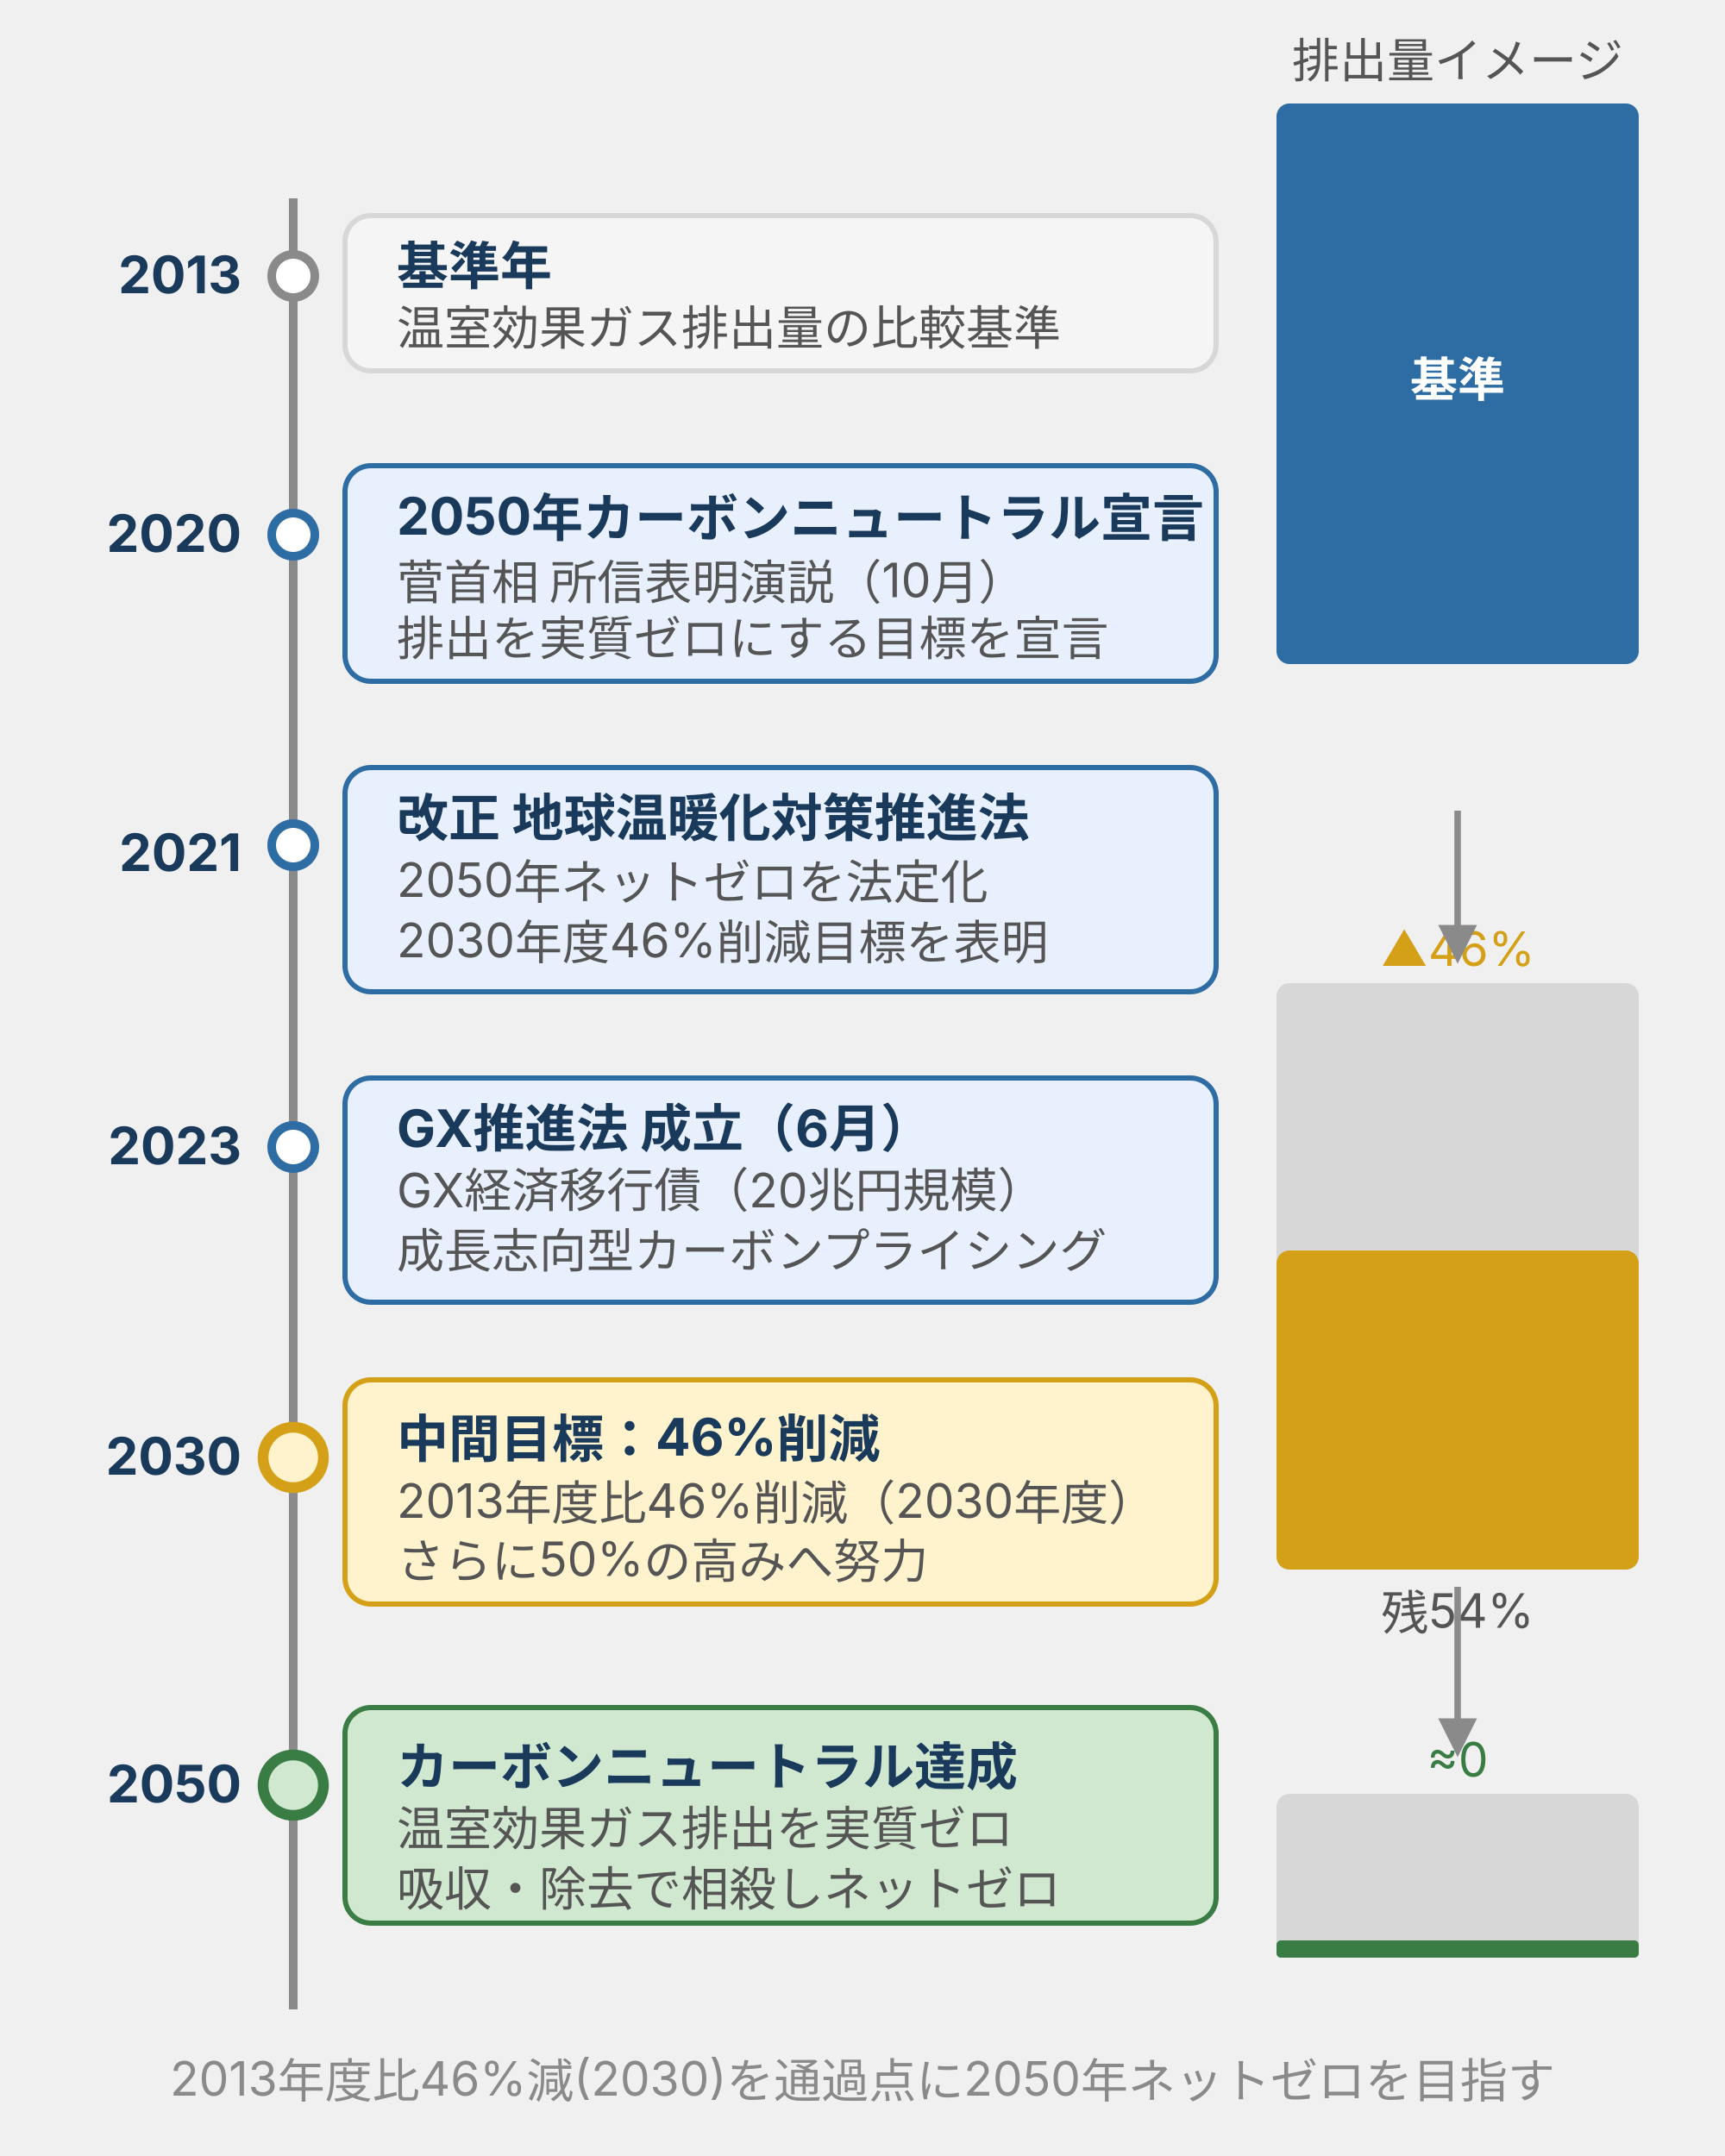
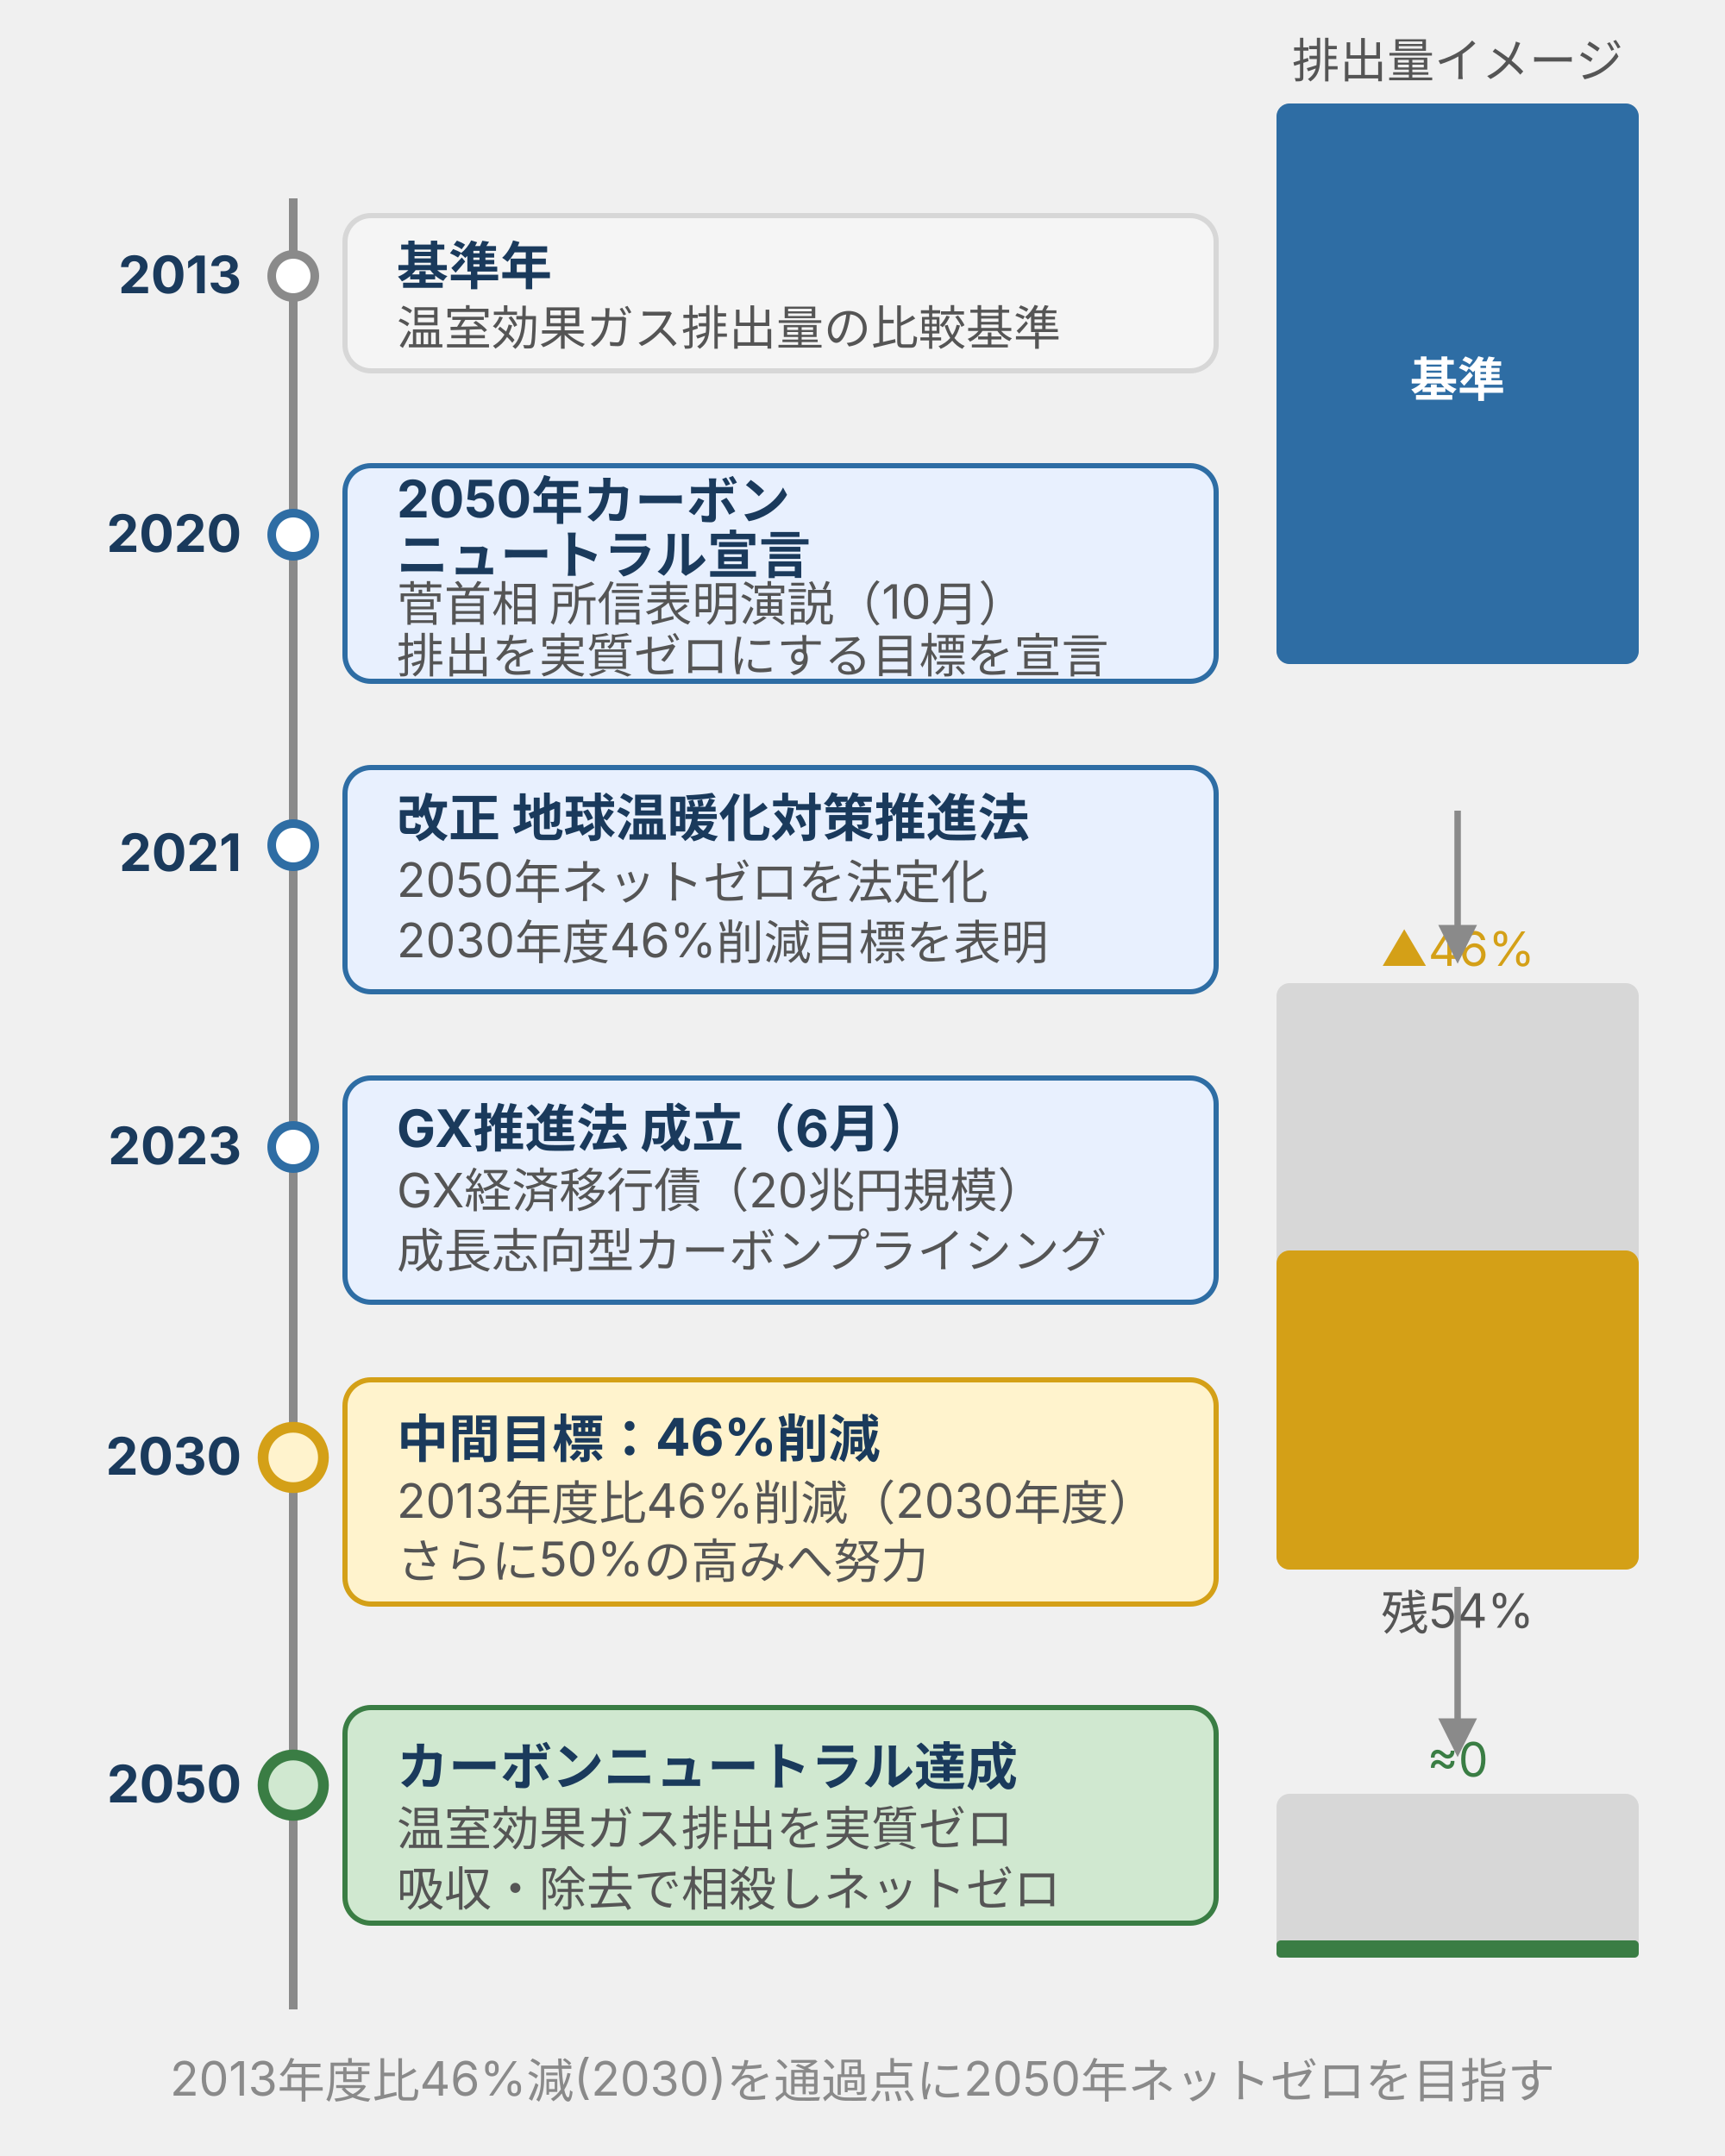
<svg xmlns="http://www.w3.org/2000/svg" viewBox="0 0 400 500" role="img" aria-label="カーボンニュートラル工程表。2013年度基準年から2020年宣言・2021年法制化・2023年GX推進法・2030年度46%削減中間目標・2050年ネットゼロまでを縦タイムラインと右側排出量イメージバーで示した図" style="max-width:400px;width:100%">
  <defs>
    <style>
      text { font-family: Inter, "Noto Sans JP", "Hiragino Kaku Gothic ProN", sans-serif; }
      .t-year  { font-size: 12px; font-weight: bold; fill: #1a3a5c; }
      .t-name  { font-size: 12px; font-weight: bold; fill: #1a3a5c; }
      .t-note  { font-size: 11px; fill: #555; }
      .t-foot  { font-size: 11px; fill: #8a8a8a; }
      .b-brand  { fill: #e8f0fe; stroke: #2e6da4; stroke-width: 1.2; }
      .b-warn   { fill: #fff3cd; stroke: #d4a017; stroke-width: 1.2; }
      .b-pos    { fill: #d0e8d0; stroke: #3a7d44; stroke-width: 1.2; }
      .b-surf   { fill: #f5f5f5; stroke: #d7d7d7; stroke-width: 1.2; }
      .d-brand  { fill: #ffffff; stroke: #2e6da4; stroke-width: 2; }
      .d-warn   { fill: #ffffff; stroke: #d4a017; stroke-width: 2; }
      .d-pos    { fill: #ffffff; stroke: #3a7d44; stroke-width: 2; }
      .d-surf   { fill: #ffffff; stroke: #8a8a8a; stroke-width: 2; }
      .bar-base { fill: #d7d7d7; }
      .bar-fill { fill: #2e6da4; }
      .bar-warn { fill: #d4a017; }
      .bar-pos  { fill: #3a7d44; }
    </style>
    <marker id="arr" markerWidth="6" markerHeight="6" refX="5" refY="3" orient="auto">
      <path d="M0,0 L0,6 L6,3 Z" fill="#8a8a8a" />
    </marker>
  </defs>
  <text font-size="11" fill="#555" x="338" y="18" text-anchor="middle">排出量イメージ</text>
  <rect class="bar-base" x="296" y="24" width="84" height="130" rx="3" />
  <rect class="bar-fill" x="296" y="24" width="84" height="130" rx="3" />
  <text font-size="11" font-weight="bold" fill="#ffffff" x="338" y="92" text-anchor="middle">基準</text>
  <rect class="bar-base" x="296" y="228" width="84" height="136" rx="3" />
  <rect class="bar-warn" x="296" y="290" width="84" height="74" rx="3" />
  <text font-size="11" fill="#d4a017" x="338" y="224" text-anchor="middle">▲46%</text>
  <text font-size="11" fill="#555" x="338" y="378" text-anchor="middle">残54%</text>
  <rect class="bar-base" x="296" y="416" width="84" height="38" rx="3" />
  <rect class="bar-pos" x="296" y="450" width="84" height="4" rx="1" />
  <text font-size="11" fill="#3a7d44" x="338" y="412" text-anchor="middle">≈0</text>
  <line x1="338" y1="188" x2="338" y2="222" stroke="#8a8a8a" stroke-width="1.5" marker-end="url(#arr)" />
  <line x1="338" y1="368" x2="338" y2="406" stroke="#8a8a8a" stroke-width="1.5" marker-end="url(#arr)" />
  <line x1="68" y1="46" x2="68" y2="466" stroke="#8a8a8a" stroke-width="2" />
  <text class="t-year" x="56" y="68" text-anchor="end">2013</text>
  <circle class="d-surf" cx="68" cy="64" r="5" />
  <rect class="b-surf" x="80" y="50" width="202" height="36" rx="6" />
  <text class="t-name" x="92" y="66">基準年</text>
  <text class="t-note" x="92" y="80">温室効果ガス排出量の比較基準</text>
  <text class="t-year" x="56" y="128" text-anchor="end">2020</text>
  <circle class="d-brand" cx="68" cy="124" r="5" />
  <rect class="b-brand" x="80" y="108" width="202" height="50" rx="6" />
-   <text class="t-name" x="92" y="124">2050年カーボンニュートラル宣言</text>
-   <text class="t-note" x="92" y="139">菅首相 所信表明演説（10月）</text>
-   <text class="t-note" x="92" y="152">排出を実質ゼロにする目標を宣言</text>
+   <text class="t-name" x="92" y="120">2050年カーボン</text>
+   <text class="t-name" x="92" y="133">ニュートラル宣言</text>
+   <text class="t-note" x="92" y="144">菅首相 所信表明演説（10月）</text>
+   <text class="t-note" x="92" y="156">排出を実質ゼロにする目標を宣言</text>
  <text class="t-year" x="56" y="202" text-anchor="end">2021</text>
  <circle class="d-brand" cx="68" cy="196" r="5" />
  <rect class="b-brand" x="80" y="178" width="202" height="52" rx="6" />
  <text class="t-name" x="92" y="194">改正 地球温暖化対策推進法</text>
  <text class="t-note" x="92" y="208">2050年ネットゼロを法定化</text>
  <text class="t-note" x="92" y="222">2030年度46%削減目標を表明</text>
  <text class="t-year" x="56" y="270" text-anchor="end">2023</text>
  <circle class="d-brand" cx="68" cy="266" r="5" />
  <rect class="b-brand" x="80" y="250" width="202" height="52" rx="6" />
  <text class="t-name" x="92" y="266">GX推進法 成立（6月）</text>
  <text class="t-note" x="92" y="280">GX経済移行債（20兆円規模）</text>
  <text class="t-note" x="92" y="294">成長志向型カーボンプライシング</text>
  <text class="t-year" x="56" y="342" text-anchor="end">2030</text>
  <circle cx="68" cy="338" r="7" fill="#fff3cd" stroke="#d4a017" stroke-width="2.5" />
  <rect class="b-warn" x="80" y="320" width="202" height="52" rx="6" />
  <text class="t-name" x="92" y="338">中間目標：46%削減</text>
  <text class="t-note" x="92" y="352">2013年度比46%削減（2030年度）</text>
  <text class="t-note" x="92" y="366">さらに50%の高みへ努力</text>
  <text class="t-year" x="56" y="418" text-anchor="end">2050</text>
  <circle cx="68" cy="414" r="7" fill="#d0e8d0" stroke="#3a7d44" stroke-width="2.5" />
  <rect class="b-pos" x="80" y="396" width="202" height="50" rx="6" />
  <text class="t-name" x="92" y="414">カーボンニュートラル達成</text>
  <text class="t-note" x="92" y="428">温室効果ガス排出を実質ゼロ</text>
  <text class="t-note" x="92" y="442">吸収・除去で相殺しネットゼロ</text>
  <text class="t-foot" x="200" y="486" text-anchor="middle">2013年度比46%減(2030)を通過点に2050年ネットゼロを目指す</text>
</svg>
